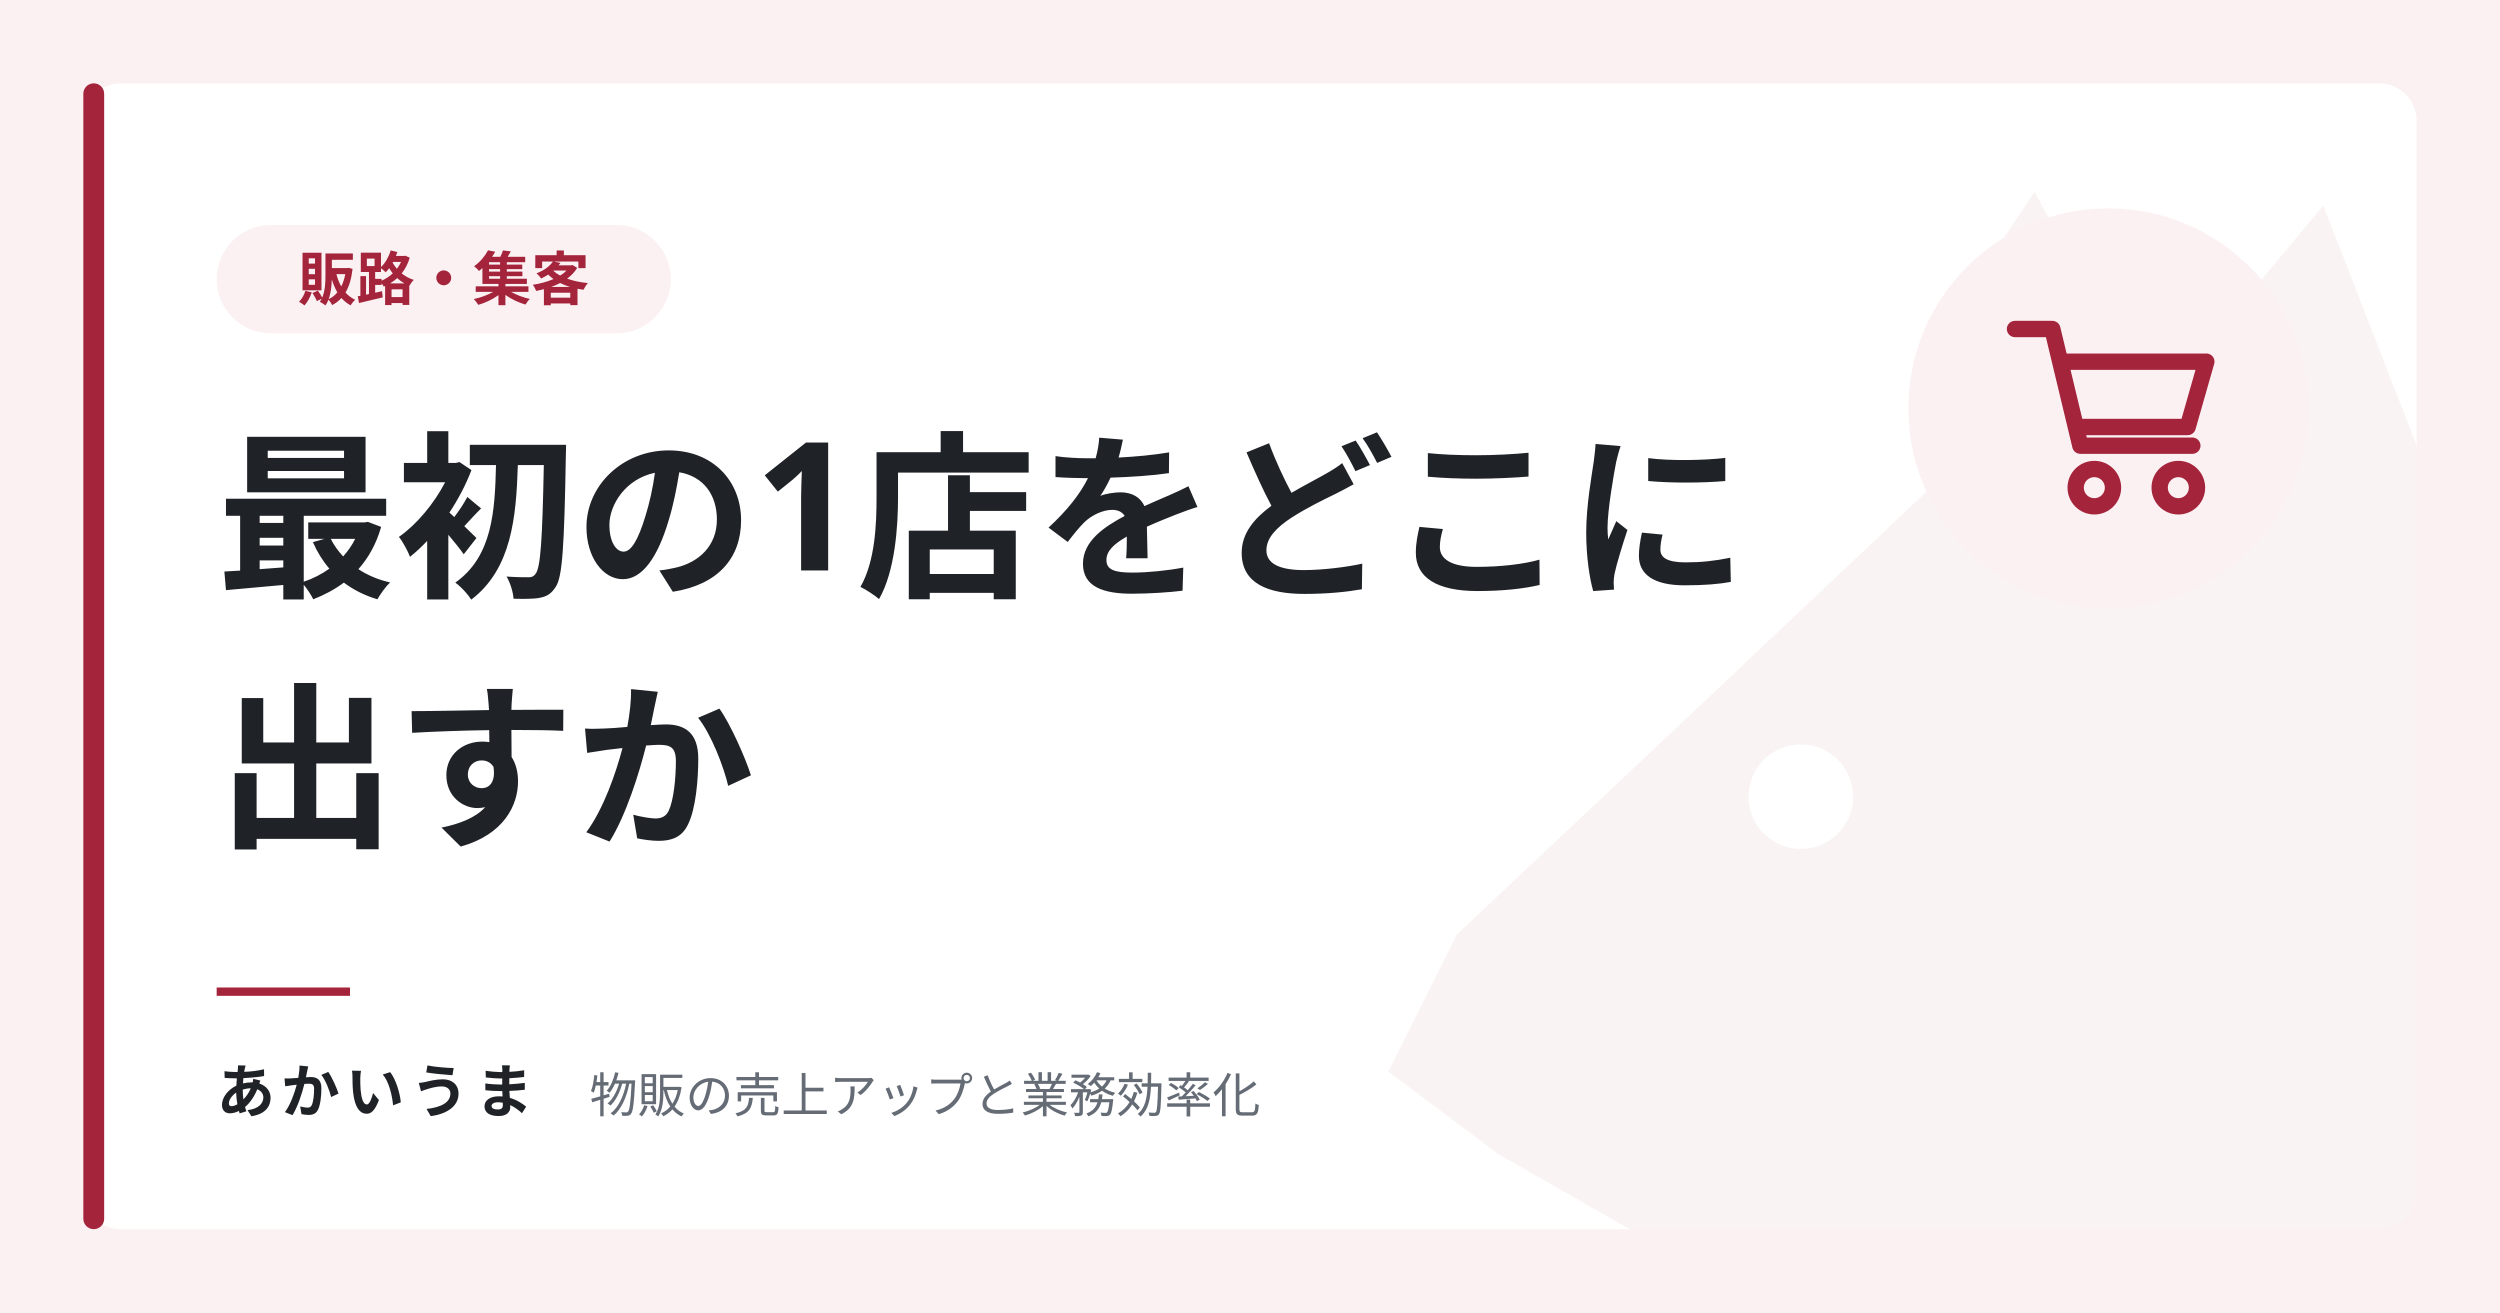
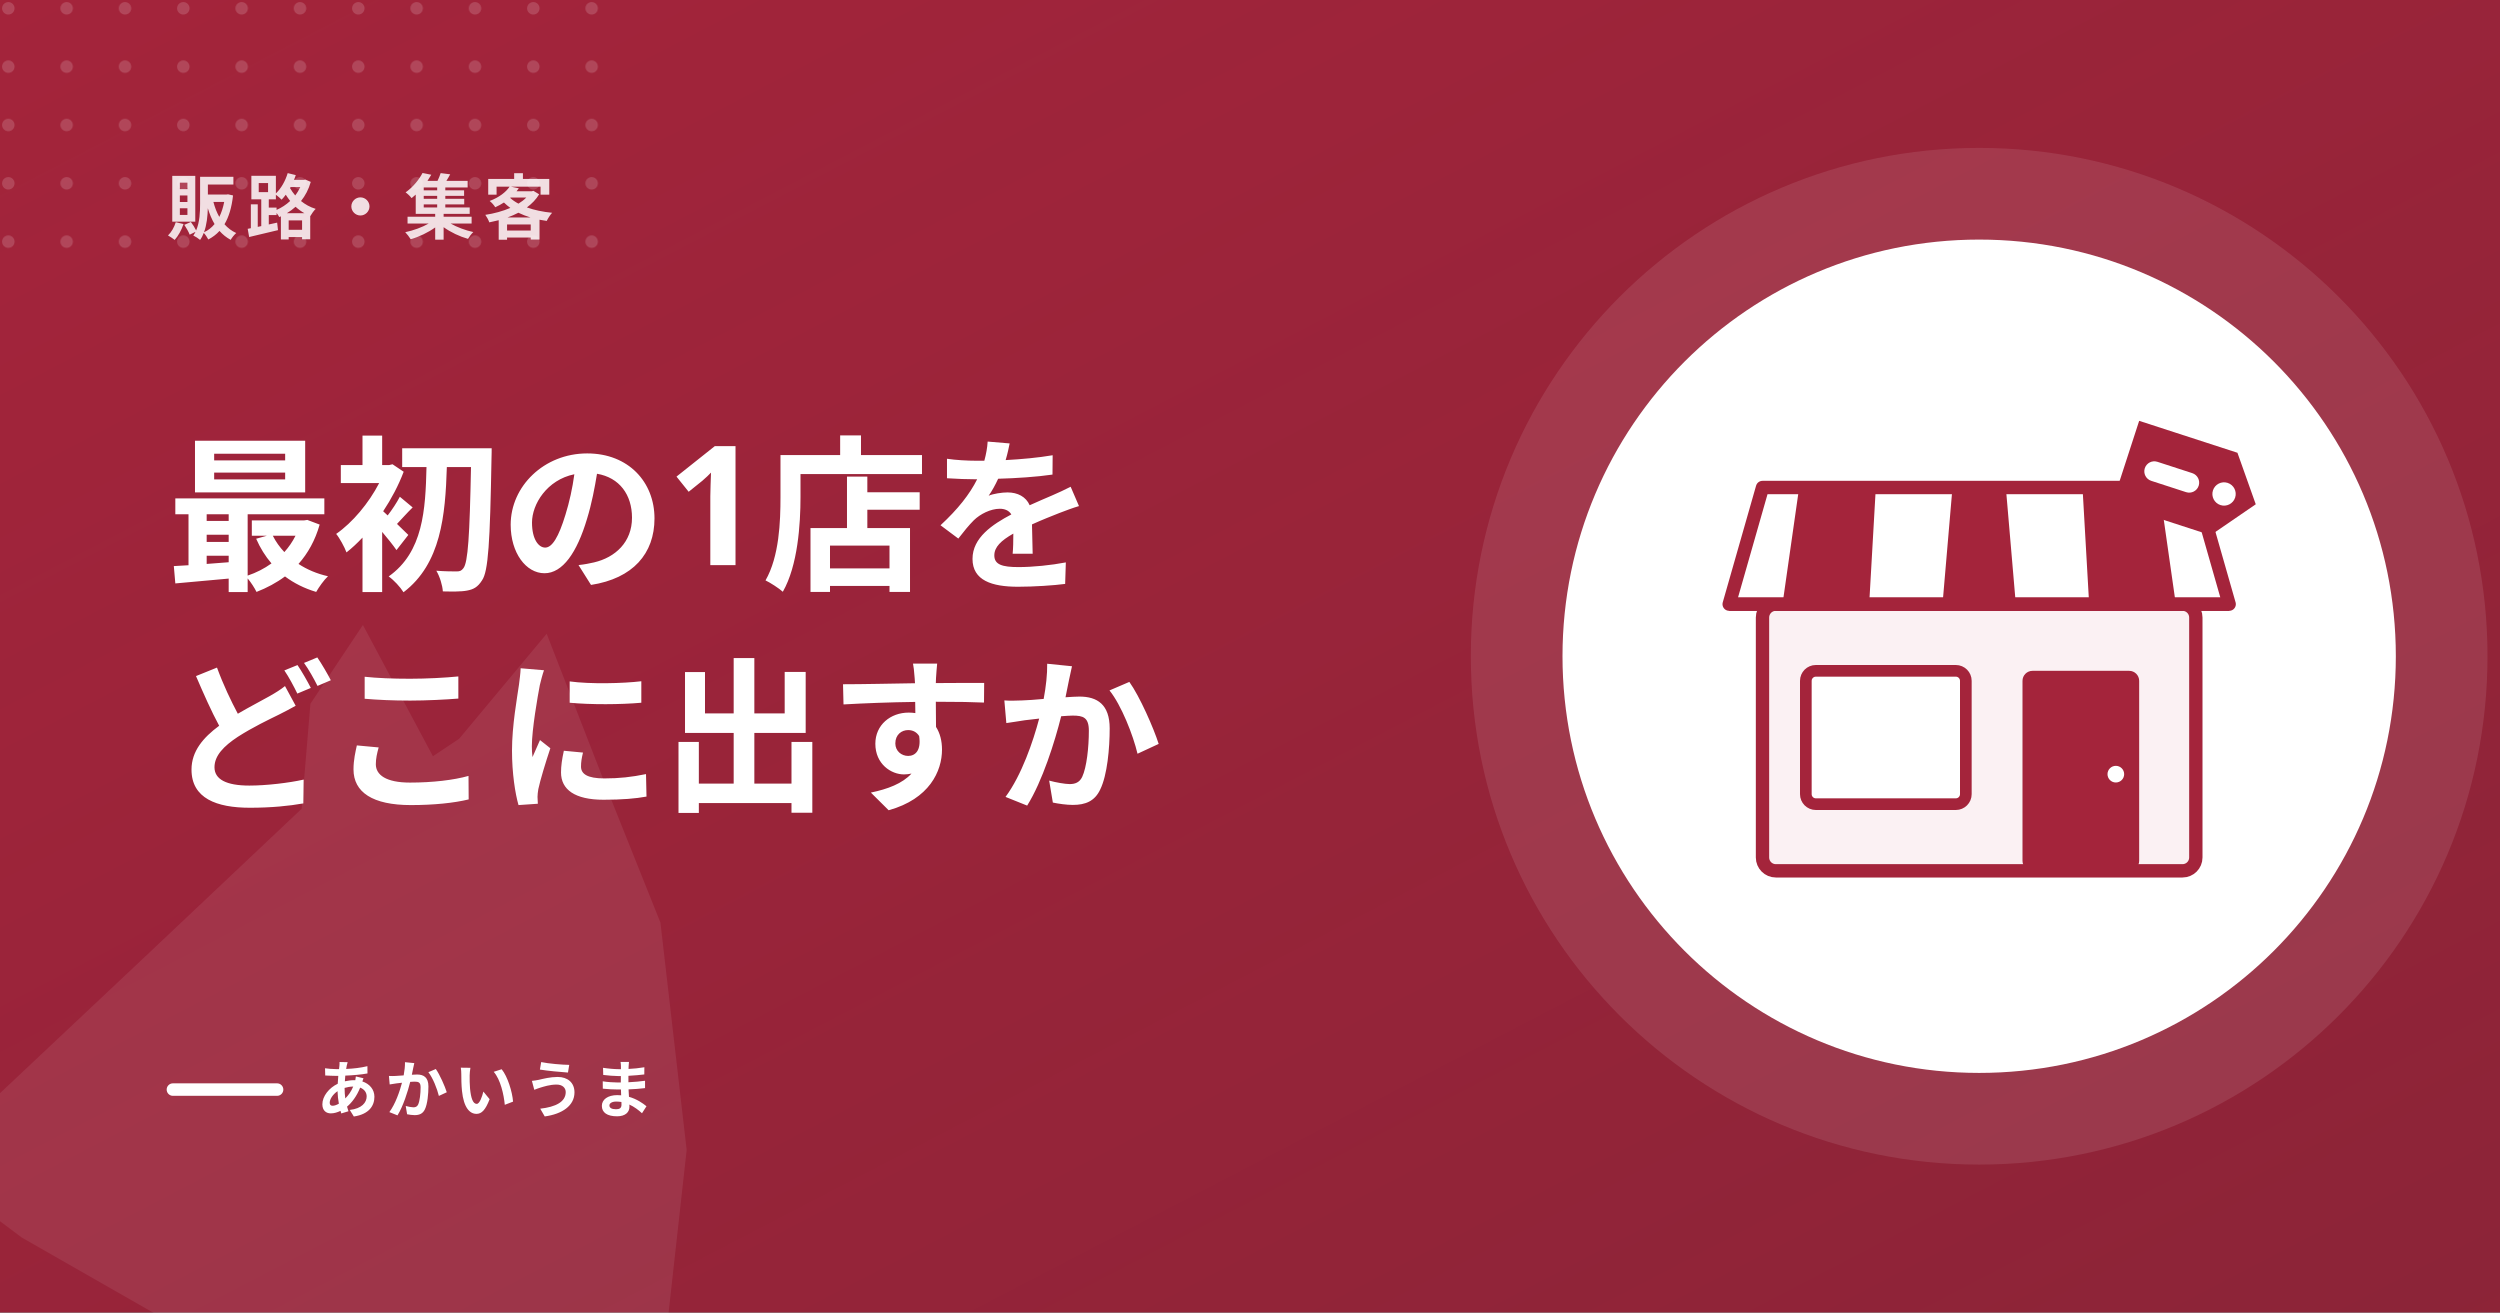
<svg xmlns="http://www.w3.org/2000/svg" width="1200" height="630" viewBox="0 0 1200 630" role="img" aria-label="最初の1店をどこに出すか">
-   <rect width="1200" height="630" fill="#FBF1F3" />
-   <rect x="40" y="40" width="1120" height="550" rx="18" fill="#FFFFFF" />
-   <rect x="40" y="40" width="10" height="550" rx="5" fill="#A4243B" />
-   <clipPath id="card">
-     <rect x="40" y="40" width="1120" height="550" rx="18" />
-   </clipPath>
-   <g clip-path="url(#card)" opacity="0.055">
-     <g transform="translate(640 92) scale(6.6)">
-       <path fill="#A4243B" d="M4 64 L9 54 L26 38 L44 21 L45 9 L51 0 L59 15 L62 13 L72 1 L79 19 L85 34 L88 60 L84 96 L48 96 L40 86 L26 78 L12 70 Z" />
-       <circle cx="34" cy="44" r="3.8" fill="#FFFFFF" />
-     </g>
+   <defs>
+     <linearGradient id="bg" x1="0" y1="0" x2="1" y2="1">
+       <stop offset="0" stop-color="#A4243B" />
+       <stop offset="1" stop-color="#A4243B" stop-opacity=".82" />
+     </linearGradient>
+     <pattern id="dots" width="28" height="28" patternUnits="userSpaceOnUse">
+       <circle cx="4" cy="4" r="3" fill="#FFFFFF" fill-opacity=".16" />
+     </pattern>
+   </defs>
+   <rect width="1200" height="630" fill="#1F2328" />
+   <rect width="1200" height="630" fill="url(#bg)" />
+   <rect x="0" y="0" width="300" height="120" fill="url(#dots)" />
+   <g opacity="0.08" transform="translate(-40 300) scale(4.2)">
+     <path fill="#FFFFFF" d="M4 64 L9 54 L26 38 L44 21 L45 9 L51 0 L59 15 L62 13 L72 1 L79 19 L85 34 L88 60 L84 96 L48 96 L40 86 L26 78 L12 70 Z" />
  </g>
-   <circle cx="1012" cy="196" r="96" fill="#FBF1F3" />
-   <g transform="translate(956 140) scale(1.12)">
-     <g fill="none" stroke="#A4243B" stroke-width="7" stroke-linecap="round" stroke-linejoin="round">
-       <path d="M10 16h16l12 50h48" />
-       <path d="M30 30h62l-8 28H38" />
-       <circle cx="44" cy="84" r="8" />
-       <circle cx="80" cy="84" r="8" />
+   <circle cx="950" cy="315" r="244" fill="#FFFFFF" fill-opacity=".1" />
+   <circle cx="950" cy="315" r="200" fill="#FFFFFF" />
+   <g transform="translate(950 322) scale(0.8)">
+     <rect x="-130" y="-40" width="260" height="160" rx="8" fill="#FBF1F3" stroke="#A4243B" stroke-width="8" />
+     <path d="M-150 -40 L-130 -110 H130 L150 -40 Z" fill="#FFFFFF" stroke="#A4243B" stroke-width="8" stroke-linejoin="round" />
+     <path d="M-108 -110 L-118 -40 H-66 L-62 -110 Z M-16 -110 L-22 -40 H22 L16 -110 Z M62 -110 L66 -40 H118 L108 -110 Z" fill="#A4243B" />
+     <path d="M-150 -40 h300" stroke="#A4243B" stroke-width="8" />
+     <rect x="-104" y="0" width="96" height="80" rx="6" fill="#FFFFFF" stroke="#A4243B" stroke-width="7" />
+     <rect x="26" y="0" width="70" height="120" rx="6" fill="#A4243B" />
+     <circle cx="82" cy="62" r="5" fill="#FFFFFF" />
+     <g transform="translate(96 -150) rotate(18)">
+       <path d="M0 0 h62 l20 26 -20 26 h-62 Z" fill="#A4243B" />
+       <circle cx="62" cy="26" r="7" fill="#FFFFFF" />
+       <rect x="12" y="20" width="34" height="12" rx="6" fill="#FFFFFF" />
    </g>
  </g>
  <g font-family="'Hiragino Sans','Yu Gothic UI','Noto Sans JP','Meiryo',sans-serif">
-     <rect x="104" y="108" width="218" height="52" rx="26" fill="#FBF1F3" />
-     <text x="213" y="144" font-size="28" font-weight="700" fill="#A4243B" text-anchor="middle">販路・集客</text>
-     <text x="104" y="280" font-size="86" font-weight="700" fill="#1F2328">最初の1店をどこに</text>
-     <text x="104" y="400" font-size="86" font-weight="700" fill="#1F2328">出すか</text>
-     <text x="104" y="534" font-size="28" font-weight="700" fill="#1F2328" letter-spacing="3">あかいうま</text>
-     <text x="283" y="534" font-size="23" fill="#656C76">物販の売上アップと業務効率化</text>
+     <text x="80" y="112" font-size="34" font-weight="700" fill="#FFFFFF" fill-opacity=".85" letter-spacing="4">販路・集客</text>
+     <text x="80" y="277" font-size="80" font-weight="700" fill="#FFFFFF">最初の1店を</text>
+     <text x="80" y="383" font-size="80" font-weight="700" fill="#FFFFFF">どこに出すか</text>
+     <rect x="80" y="520" width="56" height="6" rx="3" fill="#FFFFFF" />
+     <text x="152" y="534" font-size="30" font-weight="700" fill="#FFFFFF" letter-spacing="3">あかいうま</text>
  </g>
-   <rect x="104" y="474" width="64" height="4" fill="#A4243B" />
</svg>
